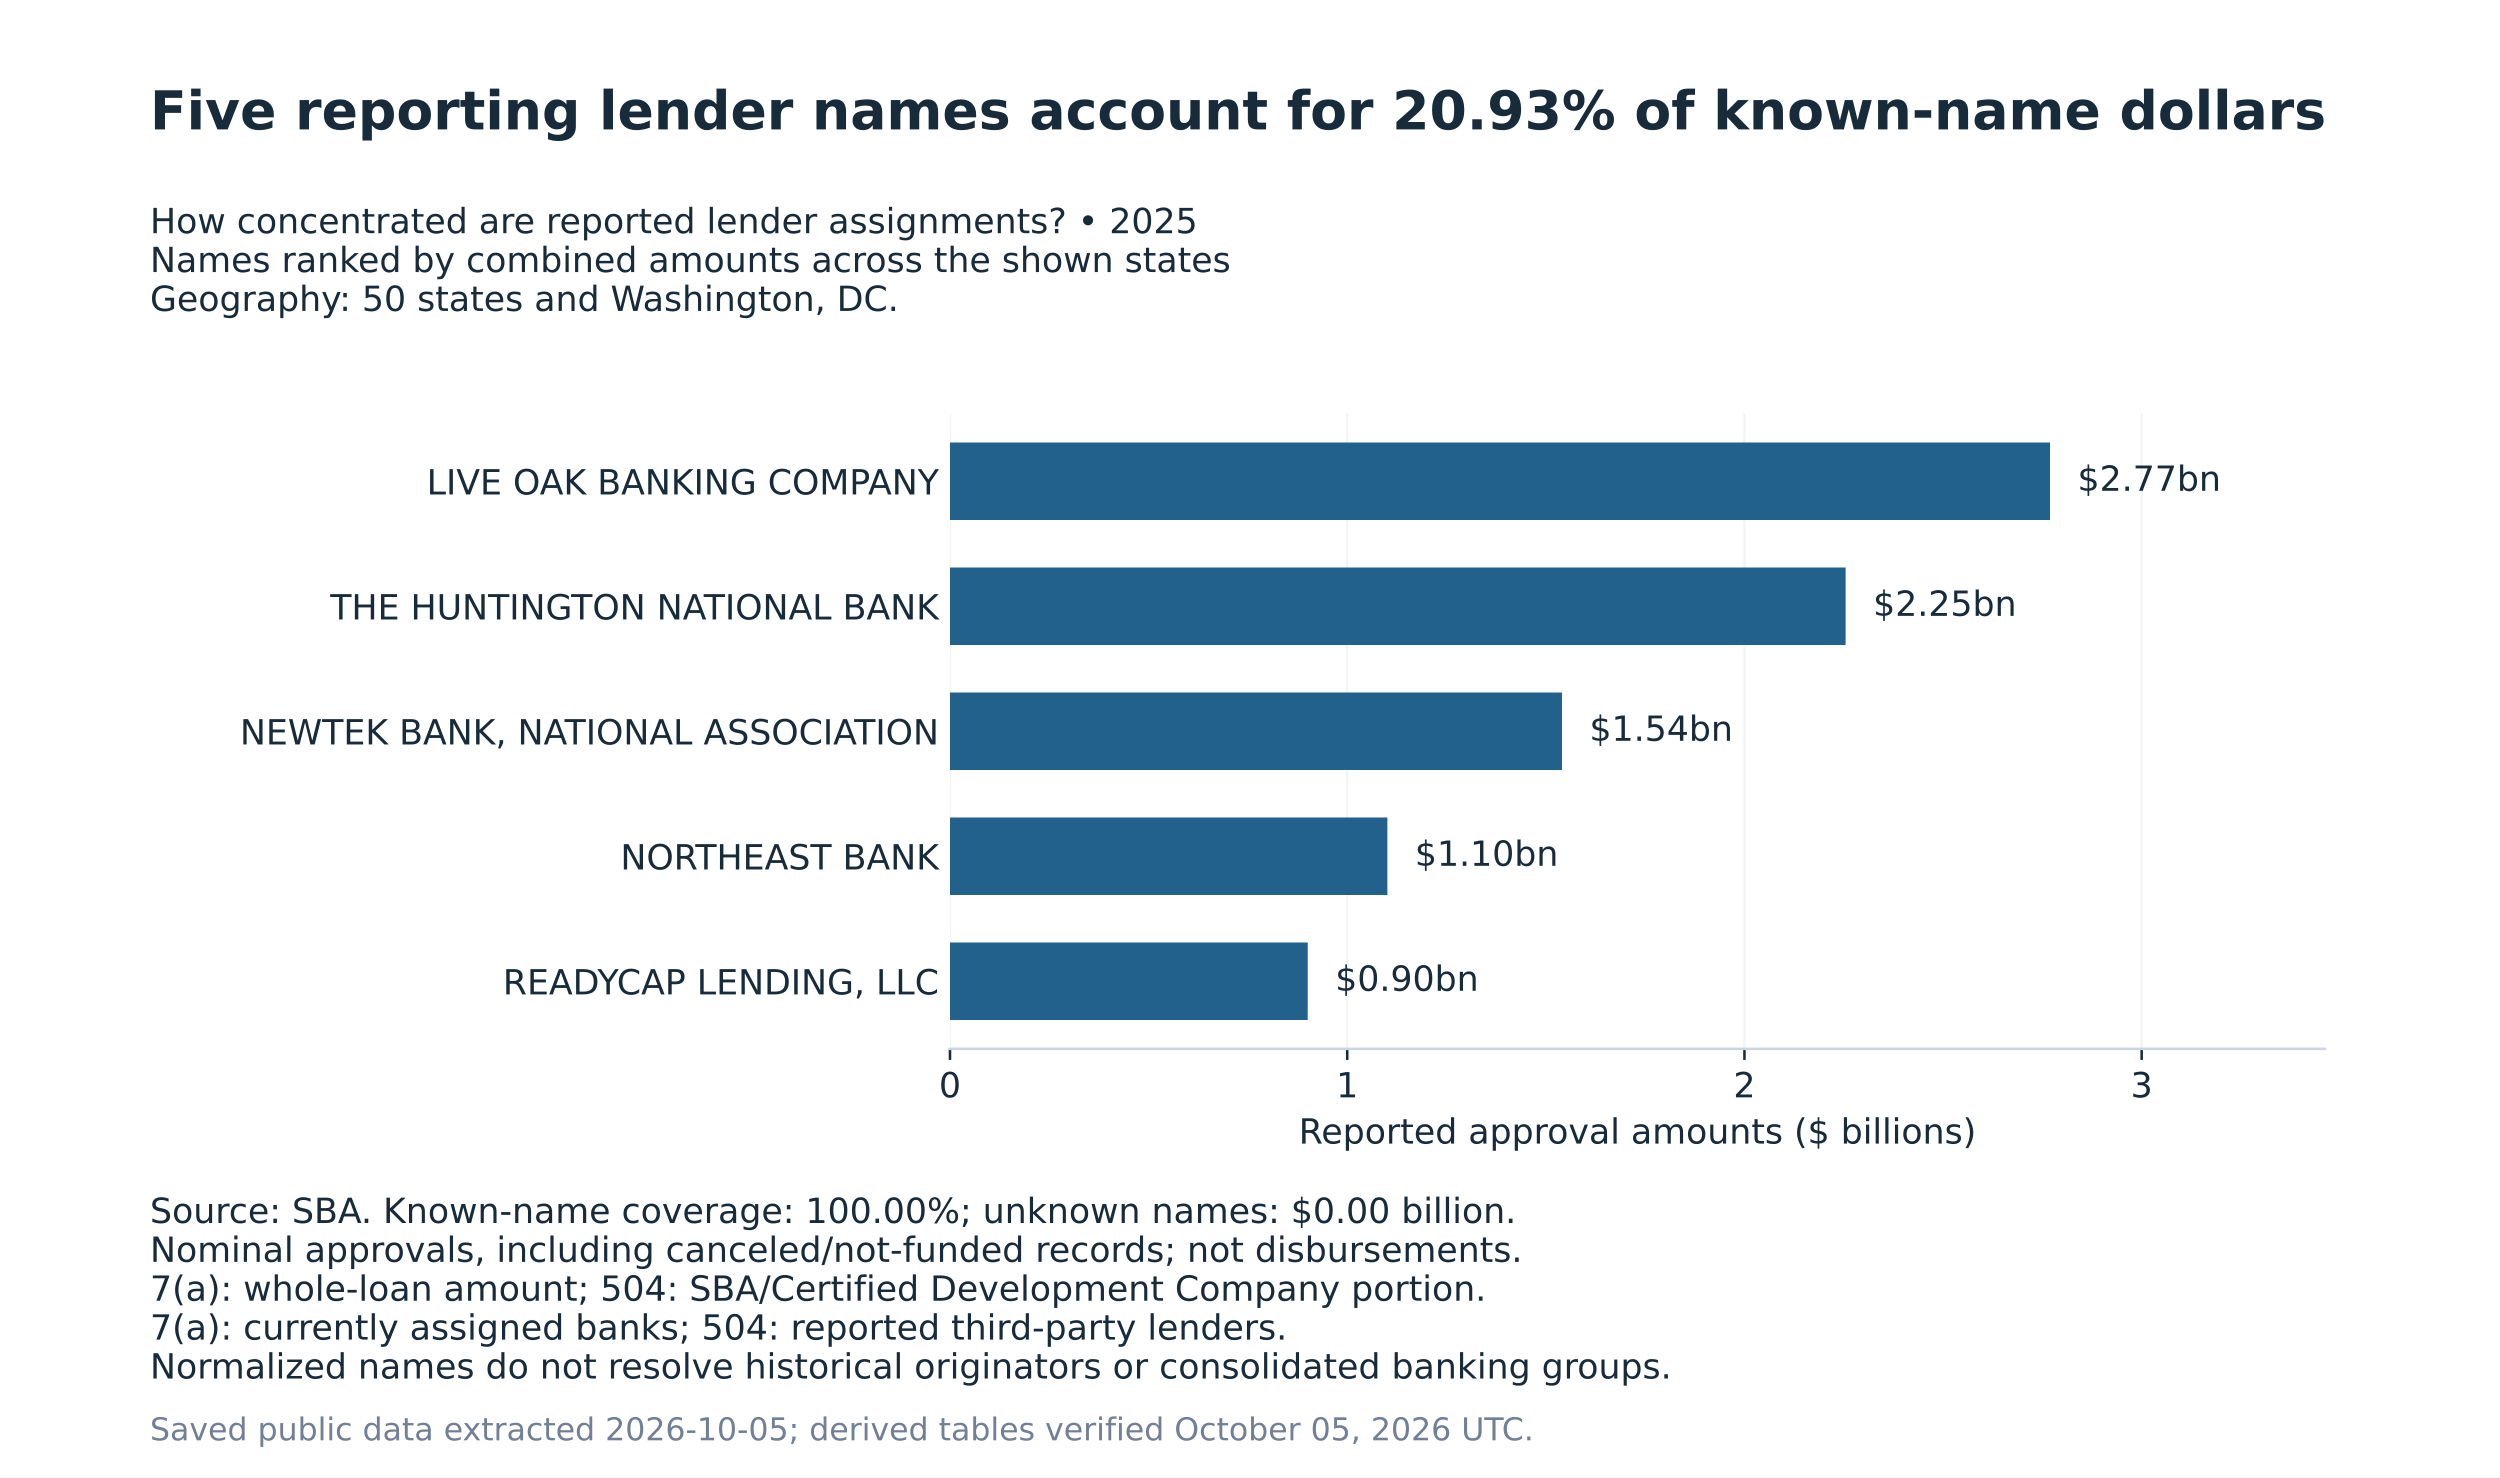
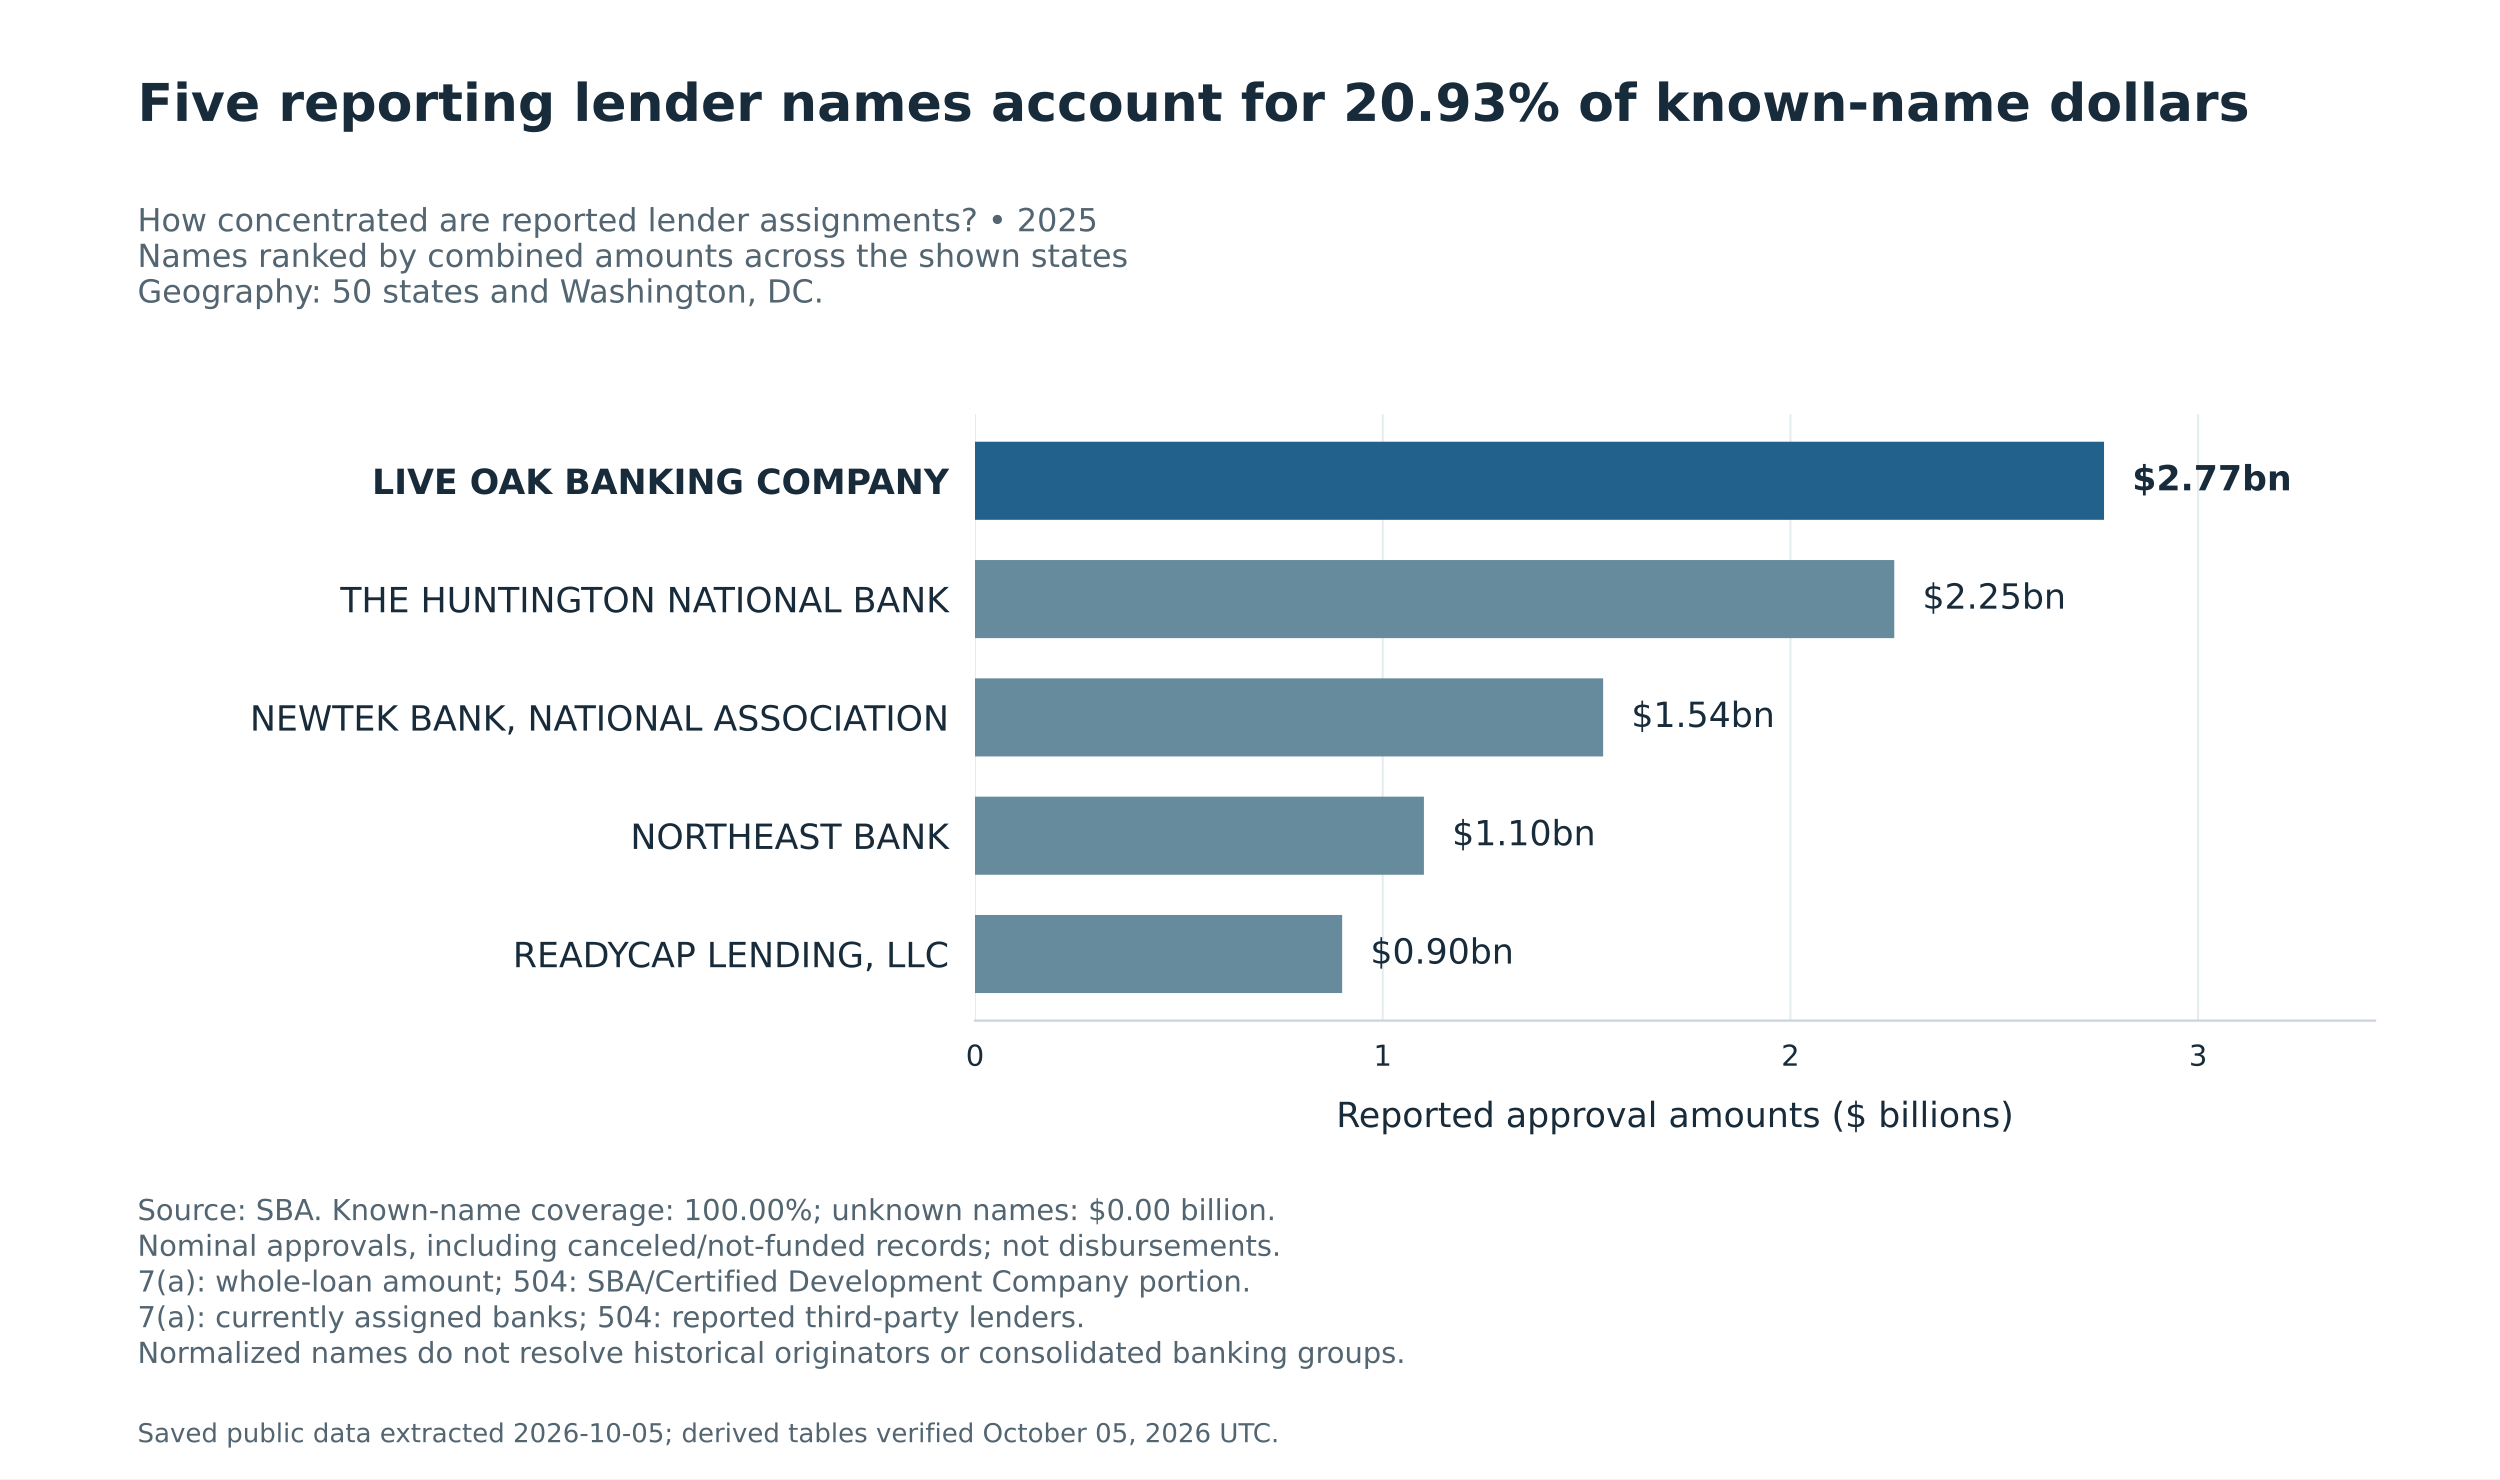
- <svg xmlns="http://www.w3.org/2000/svg" xmlns:xlink="http://www.w3.org/1999/xlink" width="792pt" height="468pt" viewBox="0 0 792 468" version="1.1" role="img" aria-labelledby="chart-title chart-description">
+ <svg xmlns="http://www.w3.org/2000/svg" width="864pt" height="511.2pt" viewBox="0 0 864 511.2" version="1.1" role="img" aria-labelledby="chart-title chart-description">
  <defs>
    <style type="text/css">*{stroke-linejoin: round; stroke-linecap: butt}</style>
  </defs>
  <g id="figure_1">
    <g id="patch_1">
-       <path d="M 0 468  L 792 468  L 792 0  L 0 0  z " style="fill: #ffffff" />
+       <path d="M 0 511.2  L 864 511.2  L 864 0  L 0 0  z " style="fill: #ffffff" />
    </g>
    <g id="axes_1">
      <g id="patch_2">
-         <path d="M 300.96 332.28  L 736.56 332.28  L 736.56 131.04  L 300.96 131.04  z " style="fill: #ffffff" />
+         <path d="M 336.96 352.728  L 820.8 352.728  L 820.8 143.136  L 336.96 143.136  z " style="fill: #ffffff" />
      </g>
      <g id="matplotlib.axis_1">
        <g id="xtick_1">
          <g id="line2d_1">
-             <path d="M 300.96 332.28  L 300.96 131.04  " clip-path="url(#p08641cd832)" style="fill: none; stroke: #b0b0b0; stroke-opacity: 0.14; stroke-width: 0.8; stroke-linecap: square" />
+             <path d="M 336.96 352.728  L 336.96 143.136  " clip-path="url(#p49d89d6bb9)" style="fill: none; stroke: #e4ecef; stroke-width: 0.7; stroke-linecap: square" />
          </g>
-           <g id="line2d_2">
-             <defs>
-               <path id="m2f4ce565f3" d="M 0 0  L 0 3.5  " style="stroke: #172b3a; stroke-width: 0.8" />
-             </defs>
-             <g>
-               <use xlink:href="#m2f4ce565f3" x="300.96" y="332.28" style="fill: #172b3a; stroke: #172b3a; stroke-width: 0.8" />
-             </g>
-           </g>
+           <g id="line2d_2" />
          <g id="text_1">
-             <text style="font-size: 11px; font-family: 'DejaVu Sans'; text-anchor: middle; fill: #172b3a" x="300.96" y="347.638" transform="rotate(-0 300.96 347.6383)">0</text>
+             <text style="font-size: 10px; font-family: 'DejaVu Sans'; text-anchor: middle; fill: #172b3a" x="336.96" y="368.326" transform="rotate(-0 336.96 368.3264)">0</text>
          </g>
        </g>
        <g id="xtick_2">
          <g id="line2d_3">
-             <path d="M 426.799 332.28  L 426.799 131.04  " clip-path="url(#p08641cd832)" style="fill: none; stroke: #b0b0b0; stroke-opacity: 0.14; stroke-width: 0.8; stroke-linecap: square" />
+             <path d="M 477.862 352.728  L 477.862 143.136  " clip-path="url(#p49d89d6bb9)" style="fill: none; stroke: #e4ecef; stroke-width: 0.7; stroke-linecap: square" />
          </g>
-           <g id="line2d_4">
-             <g>
-               <use xlink:href="#m2f4ce565f3" x="426.799" y="332.28" style="fill: #172b3a; stroke: #172b3a; stroke-width: 0.8" />
-             </g>
-           </g>
+           <g id="line2d_4" />
          <g id="text_2">
-             <text style="font-size: 11px; font-family: 'DejaVu Sans'; text-anchor: middle; fill: #172b3a" x="426.799" y="347.638" transform="rotate(-0 426.799 347.6383)">1</text>
+             <text style="font-size: 10px; font-family: 'DejaVu Sans'; text-anchor: middle; fill: #172b3a" x="477.862" y="368.326" transform="rotate(-0 477.8621 368.3264)">1</text>
          </g>
        </g>
        <g id="xtick_3">
          <g id="line2d_5">
-             <path d="M 552.638 332.28  L 552.638 131.04  " clip-path="url(#p08641cd832)" style="fill: none; stroke: #b0b0b0; stroke-opacity: 0.14; stroke-width: 0.8; stroke-linecap: square" />
+             <path d="M 618.764 352.728  L 618.764 143.136  " clip-path="url(#p49d89d6bb9)" style="fill: none; stroke: #e4ecef; stroke-width: 0.7; stroke-linecap: square" />
          </g>
-           <g id="line2d_6">
-             <g>
-               <use xlink:href="#m2f4ce565f3" x="552.638" y="332.28" style="fill: #172b3a; stroke: #172b3a; stroke-width: 0.8" />
-             </g>
-           </g>
+           <g id="line2d_6" />
          <g id="text_3">
-             <text style="font-size: 11px; font-family: 'DejaVu Sans'; text-anchor: middle; fill: #172b3a" x="552.638" y="347.638" transform="rotate(-0 552.6381 347.6383)">2</text>
+             <text style="font-size: 10px; font-family: 'DejaVu Sans'; text-anchor: middle; fill: #172b3a" x="618.764" y="368.326" transform="rotate(-0 618.7643 368.3264)">2</text>
          </g>
        </g>
        <g id="xtick_4">
          <g id="line2d_7">
-             <path d="M 678.477 332.28  L 678.477 131.04  " clip-path="url(#p08641cd832)" style="fill: none; stroke: #b0b0b0; stroke-opacity: 0.14; stroke-width: 0.8; stroke-linecap: square" />
+             <path d="M 759.666 352.728  L 759.666 143.136  " clip-path="url(#p49d89d6bb9)" style="fill: none; stroke: #e4ecef; stroke-width: 0.7; stroke-linecap: square" />
          </g>
-           <g id="line2d_8">
-             <g>
-               <use xlink:href="#m2f4ce565f3" x="678.477" y="332.28" style="fill: #172b3a; stroke: #172b3a; stroke-width: 0.8" />
-             </g>
-           </g>
+           <g id="line2d_8" />
          <g id="text_4">
-             <text style="font-size: 11px; font-family: 'DejaVu Sans'; text-anchor: middle; fill: #172b3a" x="678.477" y="347.638" transform="rotate(-0 678.4771 347.6383)">3</text>
+             <text style="font-size: 10px; font-family: 'DejaVu Sans'; text-anchor: middle; fill: #172b3a" x="759.666" y="368.326" transform="rotate(-0 759.6664 368.3264)">3</text>
          </g>
        </g>
        <g id="text_5">
-           <text style="font-size: 11px; font-family: 'DejaVu Sans'; text-anchor: middle; fill: #172b3a" x="518.76" y="362.284" transform="rotate(-0 518.76 362.2842)">Reported approval amounts ($ billions)</text>
+           <text style="font-size: 12px; font-family: 'DejaVu Sans'; text-anchor: middle; fill: #172b3a" x="578.88" y="389.524" transform="rotate(-0 578.88 389.5242)">Reported approval amounts ($ billions)</text>
        </g>
      </g>
      <g id="matplotlib.axis_2">
        <g id="ytick_1">
          <g id="line2d_9" />
          <g id="text_6">
-             <text style="font-size: 11px; font-family: 'DejaVu Sans'; text-anchor: end; fill: #172b3a" x="297.46" y="156.642" transform="rotate(-0 297.46 156.642)">LIVE OAK BANKING COMPANY</text>
+             <text style="font-weight: 700; font-size: 12px; font-family: 'DejaVu Sans'; text-anchor: end; fill: #172b3a" x="327.96" y="170.715" transform="rotate(-0 327.96 170.715)">LIVE OAK BANKING COMPANY</text>
          </g>
        </g>
        <g id="ytick_2">
          <g id="line2d_10" />
          <g id="text_7">
-             <text style="font-size: 11px; font-family: 'DejaVu Sans'; text-anchor: end; fill: #172b3a" x="297.46" y="196.241" transform="rotate(-0 297.46 196.2406)">THE HUNTINGTON NATIONAL BANK</text>
+             <text style="font-size: 12px; font-family: 'DejaVu Sans'; text-anchor: end; fill: #172b3a" x="327.96" y="211.603" transform="rotate(-0 327.96 211.603)">THE HUNTINGTON NATIONAL BANK</text>
          </g>
        </g>
        <g id="ytick_3">
          <g id="line2d_11" />
          <g id="text_8">
-             <text style="font-size: 11px; font-family: 'DejaVu Sans'; text-anchor: end; fill: #172b3a" x="297.46" y="235.839" transform="rotate(-0 297.46 235.8391)">NEWTEK BANK, NATIONAL ASSOCIATION</text>
+             <text style="font-size: 12px; font-family: 'DejaVu Sans'; text-anchor: end; fill: #172b3a" x="327.96" y="252.491" transform="rotate(-0 327.96 252.4911)">NEWTEK BANK, NATIONAL ASSOCIATION</text>
          </g>
        </g>
        <g id="ytick_4">
          <g id="line2d_12" />
          <g id="text_9">
-             <text style="font-size: 11px; font-family: 'DejaVu Sans'; text-anchor: end; fill: #172b3a" x="297.46" y="275.438" transform="rotate(-0 297.46 275.4377)">NORTHEAST BANK</text>
+             <text style="font-size: 12px; font-family: 'DejaVu Sans'; text-anchor: end; fill: #172b3a" x="327.96" y="293.379" transform="rotate(-0 327.96 293.3791)">NORTHEAST BANK</text>
          </g>
        </g>
        <g id="ytick_5">
          <g id="line2d_13" />
          <g id="text_10">
-             <text style="font-size: 11px; font-family: 'DejaVu Sans'; text-anchor: end; fill: #172b3a" x="297.46" y="315.036" transform="rotate(-0 297.46 315.0363)">READYCAP LENDING, LLC</text>
+             <text style="font-size: 12px; font-family: 'DejaVu Sans'; text-anchor: end; fill: #172b3a" x="327.96" y="334.267" transform="rotate(-0 327.96 334.2671)">READYCAP LENDING, LLC</text>
          </g>
        </g>
      </g>
      <g id="patch_3">
-         <path d="M 300.96 140.187  L 649.44 140.187  L 649.44 164.738  L 300.96 164.738  z " clip-path="url(#p08641cd832)" style="fill: #21618c" />
+         <path d="M 336.96 152.663  L 727.154 152.663  L 727.154 179.649  L 336.96 179.649  z " clip-path="url(#p49d89d6bb9)" style="fill: #21618c" />
      </g>
      <g id="patch_4">
-         <path d="M 300.96 179.786  L 584.692 179.786  L 584.692 204.337  L 300.96 204.337  z " clip-path="url(#p08641cd832)" style="fill: #21618c" />
+         <path d="M 336.96 193.551  L 654.655 193.551  L 654.655 220.537  L 336.96 220.537  z " clip-path="url(#p49d89d6bb9)" style="fill: #658b9c" />
      </g>
      <g id="patch_5">
-         <path d="M 300.96 219.384  L 494.833 219.384  L 494.833 243.936  L 300.96 243.936  z " clip-path="url(#p08641cd832)" style="fill: #21618c" />
+         <path d="M 336.96 234.439  L 554.04 234.439  L 554.04 261.425  L 336.96 261.425  z " clip-path="url(#p49d89d6bb9)" style="fill: #658b9c" />
      </g>
      <g id="patch_6">
-         <path d="M 300.96 258.983  L 439.522 258.983  L 439.522 283.534  L 300.96 283.534  z " clip-path="url(#p08641cd832)" style="fill: #21618c" />
+         <path d="M 336.96 275.327  L 492.108 275.327  L 492.108 302.313  L 336.96 302.313  z " clip-path="url(#p49d89d6bb9)" style="fill: #658b9c" />
      </g>
      <g id="patch_7">
-         <path d="M 300.96 298.582  L 414.283 298.582  L 414.283 323.133  L 300.96 323.133  z " clip-path="url(#p08641cd832)" style="fill: #21618c" />
+         <path d="M 336.96 316.215  L 463.848 316.215  L 463.848 343.201  L 336.96 343.201  z " clip-path="url(#p49d89d6bb9)" style="fill: #658b9c" />
      </g>
      <g id="patch_8">
-         <path d="M 300.96 332.28  L 736.56 332.28  " style="fill: none; stroke: #cbd5e0; stroke-width: 0.8; stroke-linejoin: miter; stroke-linecap: square" />
+         <path d="M 336.96 352.728  L 820.8 352.728  " style="fill: none; stroke: #cbd5e0; stroke-width: 0.8; stroke-linejoin: miter; stroke-linecap: square" />
      </g>
      <g id="text_11">
-         <text style="font-size: 11px; font-family: 'DejaVu Sans'; text-anchor: start; fill: #172b3a" x="658.152" y="155.498" transform="rotate(-0 658.152 155.4981)">$2.77bn</text>
+         <text style="font-weight: 700; font-size: 12px; font-family: 'DejaVu Sans'; text-anchor: start; fill: #172b3a" x="736.908" y="169.467" transform="rotate(-0 736.9084 169.4672)">$2.77bn</text>
      </g>
      <g id="text_12">
-         <text style="font-size: 11px; font-family: 'DejaVu Sans'; text-anchor: start; fill: #172b3a" x="593.404" y="195.097" transform="rotate(-0 593.4041 195.0967)">$2.25bn</text>
+         <text style="font-size: 12px; font-family: 'DejaVu Sans'; text-anchor: start; fill: #172b3a" x="664.41" y="210.355" transform="rotate(-0 664.4101 210.3552)">$2.25bn</text>
      </g>
      <g id="text_13">
-         <text style="font-size: 11px; font-family: 'DejaVu Sans'; text-anchor: start; fill: #172b3a" x="503.545" y="234.695" transform="rotate(-0 503.5448 234.6953)">$1.54bn</text>
+         <text style="font-size: 12px; font-family: 'DejaVu Sans'; text-anchor: start; fill: #172b3a" x="563.794" y="251.243" transform="rotate(-0 563.7944 251.2432)">$1.54bn</text>
      </g>
      <g id="text_14">
-         <text style="font-size: 11px; font-family: 'DejaVu Sans'; text-anchor: start; fill: #172b3a" x="448.233" y="274.294" transform="rotate(-0 448.2335 274.2939)">$1.10bn</text>
+         <text style="font-size: 12px; font-family: 'DejaVu Sans'; text-anchor: start; fill: #172b3a" x="501.862" y="292.131" transform="rotate(-0 501.8623 292.1313)">$1.10bn</text>
      </g>
      <g id="text_15">
-         <text style="font-size: 11px; font-family: 'DejaVu Sans'; text-anchor: start; fill: #172b3a" x="422.995" y="313.892" transform="rotate(-0 422.9954 313.8925)">$0.90bn</text>
+         <text style="font-size: 12px; font-family: 'DejaVu Sans'; text-anchor: start; fill: #172b3a" x="473.603" y="333.019" transform="rotate(-0 473.6032 333.0193)">$0.90bn</text>
      </g>
    </g>
    <g id="text_16">
-       <text style="font-weight: 700; font-size: 17px; font-family: 'DejaVu Sans'; text-anchor: start; fill: #172b3a" x="47.52" y="40.997" transform="rotate(-0 47.52 40.99734)">Five reporting lender names account for 20.93% of known-name dollars</text>
+       <text style="font-weight: 700; font-size: 18px; font-family: 'DejaVu Sans'; text-anchor: start; fill: #172b3a" x="47.52" y="41.793" transform="rotate(-0 47.52 41.79319)">Five reporting lender names account for 20.93% of known-name dollars</text>
    </g>
    <g id="text_17">
-       <text style="font-size: 11px; font-family: 'DejaVu Sans'; fill: #172b3a" transform="translate(47.52 73.87828)">How concentrated are reported lender assignments? • 2025</text>
-       <text style="font-size: 11px; font-family: 'DejaVu Sans'; fill: #172b3a" transform="translate(47.52 86.19588)">Names ranked by combined amounts across the shown states</text>
-       <text style="font-size: 11px; font-family: 'DejaVu Sans'; fill: #172b3a" transform="translate(47.52 98.51347)">Geography: 50 states and Washington, DC.</text>
+       <text style="font-size: 11px; font-family: 'DejaVu Sans'; fill: #526571" transform="translate(47.52 79.92628)">How concentrated are reported lender assignments? • 2025</text>
+       <text style="font-size: 11px; font-family: 'DejaVu Sans'; fill: #526571" transform="translate(47.52 92.24388)">Names ranked by combined amounts across the shown states</text>
+       <text style="font-size: 11px; font-family: 'DejaVu Sans'; fill: #526571" transform="translate(47.52 104.5615)">Geography: 50 states and Washington, DC.</text>
    </g>
    <g id="text_18">
-       <text style="font-size: 11px; font-family: 'DejaVu Sans'; fill: #172b3a" transform="translate(47.52 387.4383)">Source: SBA. Known-name coverage: 100.00%; unknown names: $0.00 billion.</text>
-       <text style="font-size: 11px; font-family: 'DejaVu Sans'; fill: #172b3a" transform="translate(47.52 399.7559)">Nominal approvals, including canceled/not-funded records; not disbursements.</text>
-       <text style="font-size: 11px; font-family: 'DejaVu Sans'; fill: #172b3a" transform="translate(47.52 412.0735)">7(a): whole-loan amount; 504: SBA/Certified Development Company portion.</text>
-       <text style="font-size: 11px; font-family: 'DejaVu Sans'; fill: #172b3a" transform="translate(47.52 424.3911)">7(a): currently assigned banks; 504: reported third-party lenders.</text>
-       <text style="font-size: 11px; font-family: 'DejaVu Sans'; fill: #172b3a" transform="translate(47.52 436.7087)">Normalized names do not resolve historical originators or consolidated banking groups.</text>
+       <text style="font-size: 10px; font-family: 'DejaVu Sans'; fill: #526571" transform="translate(47.52 421.6704)">Source: SBA. Known-name coverage: 100.00%; unknown names: $0.00 billion.</text>
+       <text style="font-size: 10px; font-family: 'DejaVu Sans'; fill: #526571" transform="translate(47.52 434.008)">Nominal approvals, including canceled/not-funded records; not disbursements.</text>
+       <text style="font-size: 10px; font-family: 'DejaVu Sans'; fill: #526571" transform="translate(47.52 446.3456)">7(a): whole-loan amount; 504: SBA/Certified Development Company portion.</text>
+       <text style="font-size: 10px; font-family: 'DejaVu Sans'; fill: #526571" transform="translate(47.52 458.6832)">7(a): currently assigned banks; 504: reported third-party lenders.</text>
+       <text style="font-size: 10px; font-family: 'DejaVu Sans'; fill: #526571" transform="translate(47.52 471.0208)">Normalized names do not resolve historical originators or consolidated banking groups.</text>
    </g>
    <g id="text_19">
-       <text style="font-size: 10px; font-family: 'DejaVu Sans'; text-anchor: start; fill: #718096" x="47.52" y="456.3" transform="rotate(-0 47.52 456.3)">Saved public data extracted 2026-10-05; derived tables verified October 05, 2026 UTC.</text>
+       <text style="font-size: 9px; font-family: 'DejaVu Sans'; text-anchor: start; fill: #526571" x="47.52" y="498.42" transform="rotate(-0 47.52 498.42)">Saved public data extracted 2026-10-05; derived tables verified October 05, 2026 UTC.</text>
    </g>
  </g>
  <defs>
-     <clipPath id="p08641cd832">
-       <rect x="300.96" y="131.04" width="435.6" height="201.24" />
+     <clipPath id="p49d89d6bb9">
+       <rect x="336.96" y="143.136" width="483.84" height="209.592" />
    </clipPath>
  </defs>
</svg>
